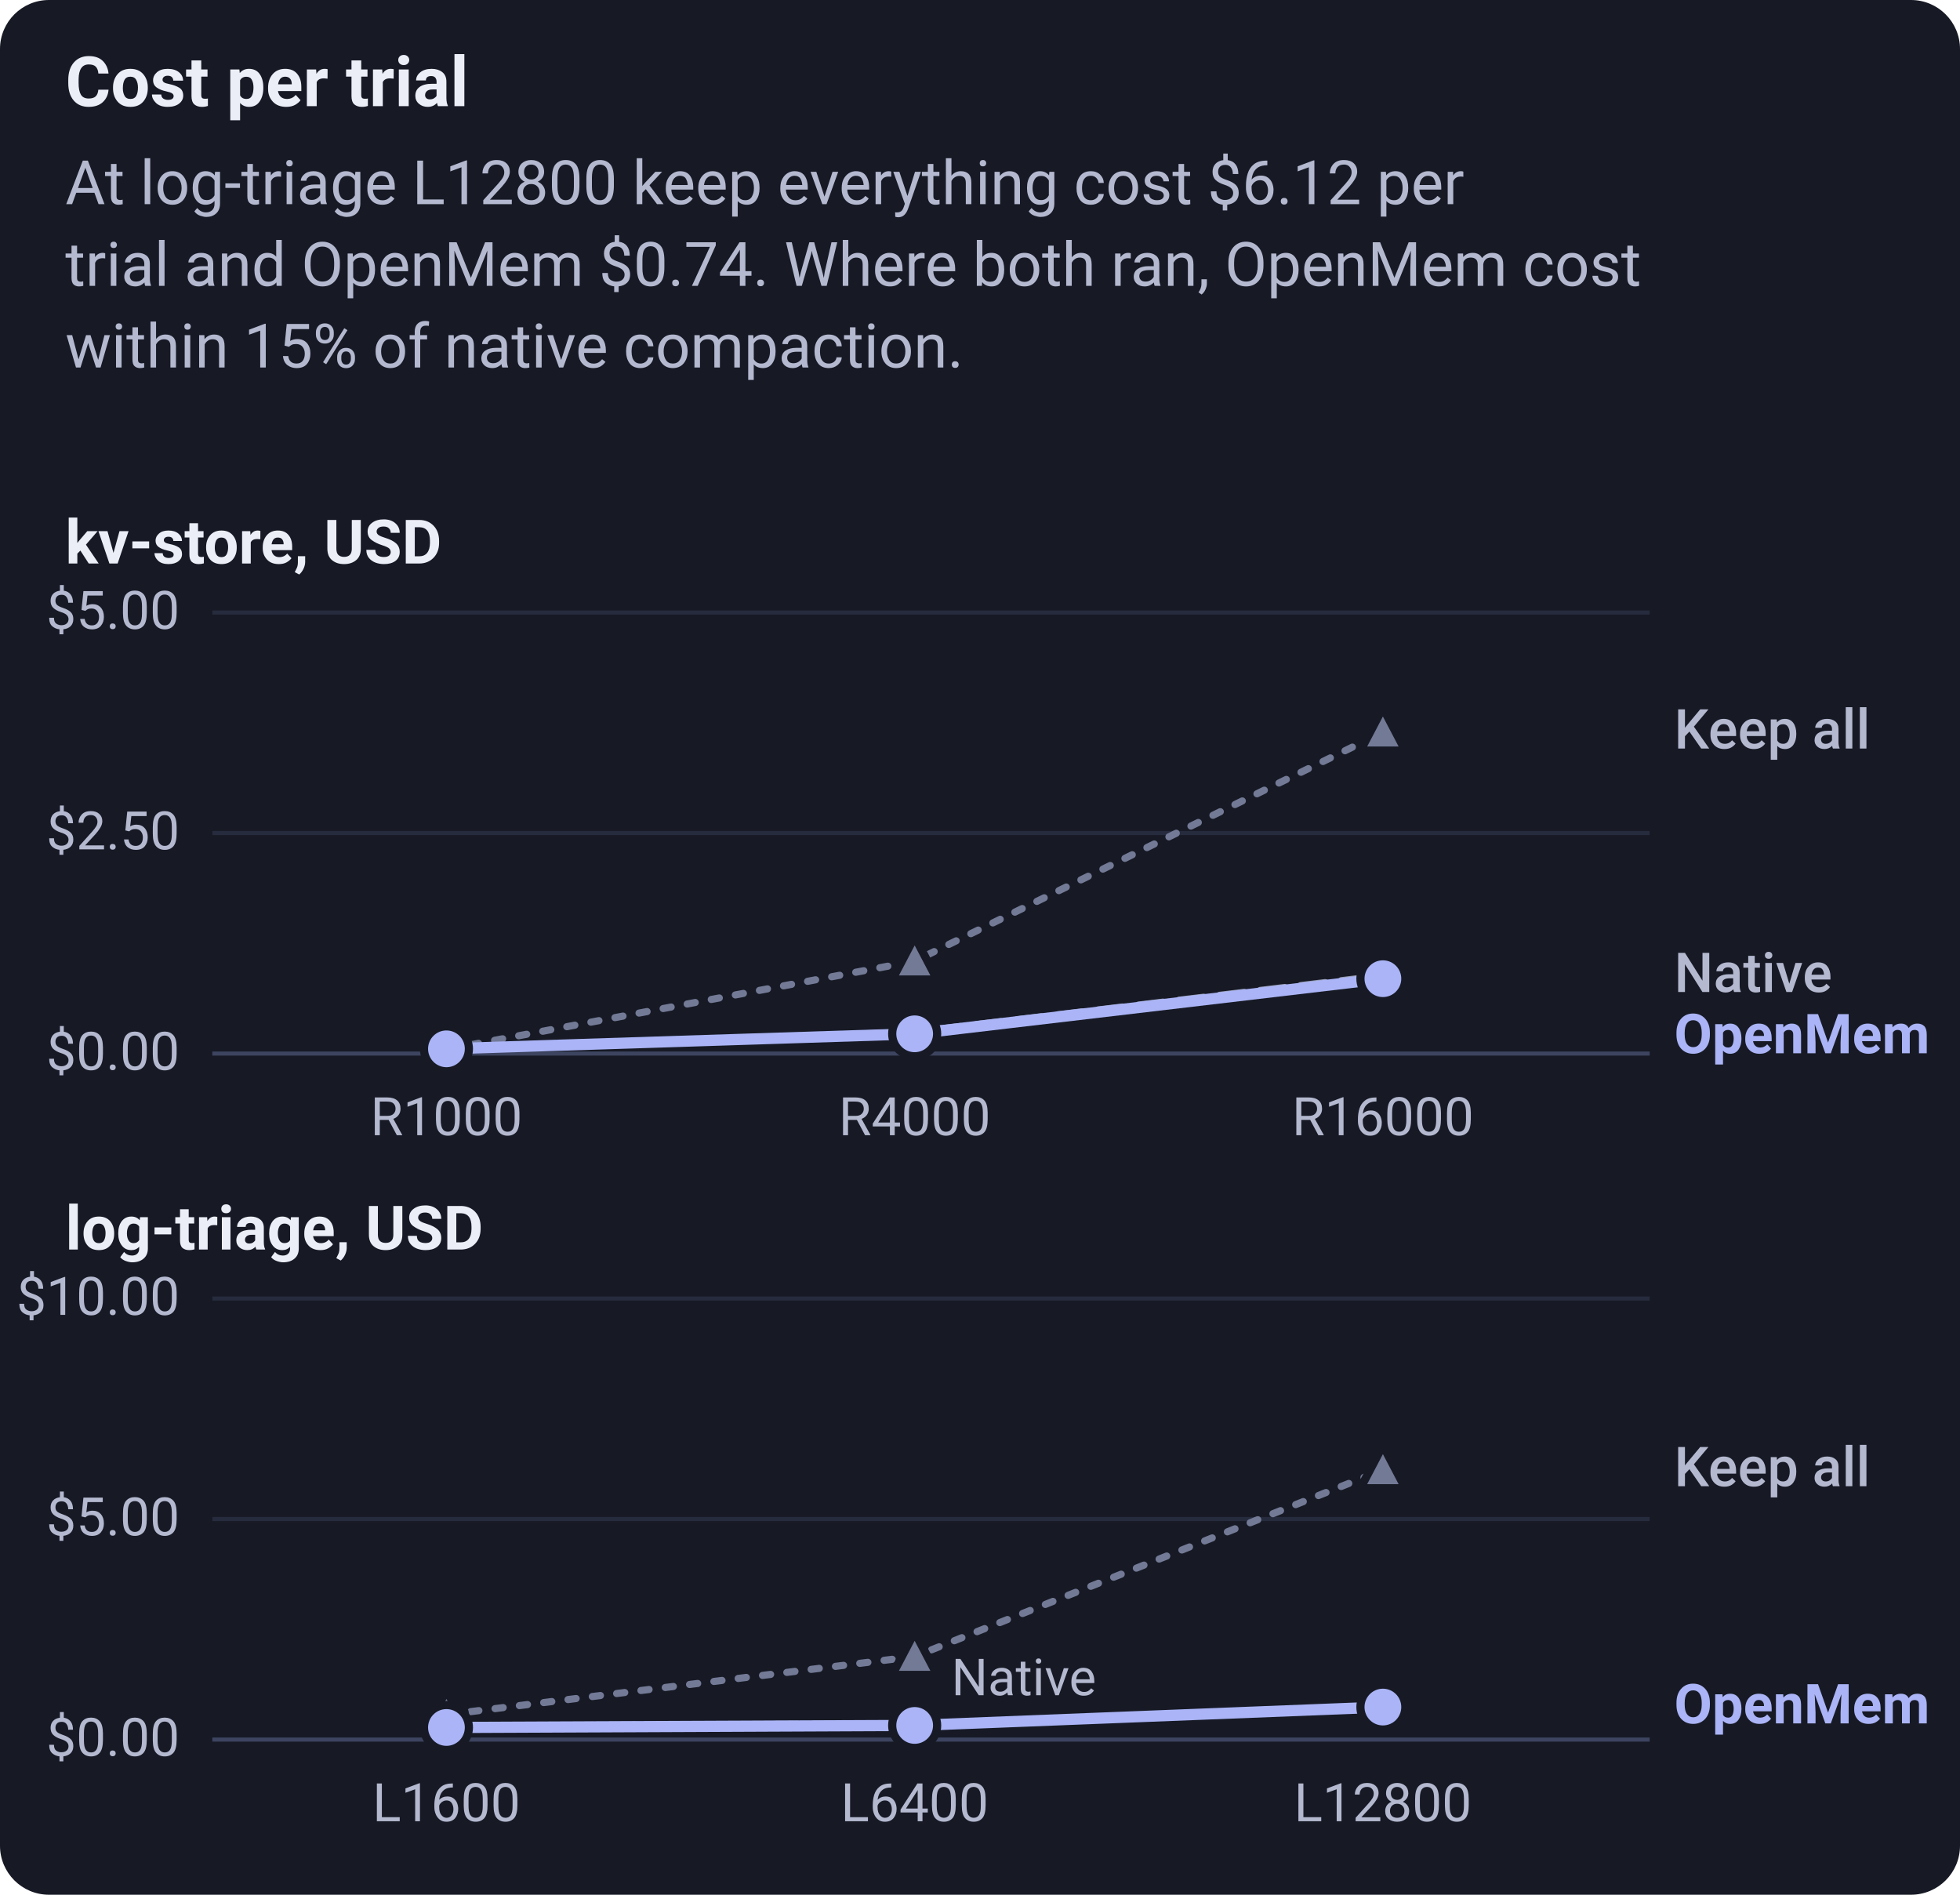
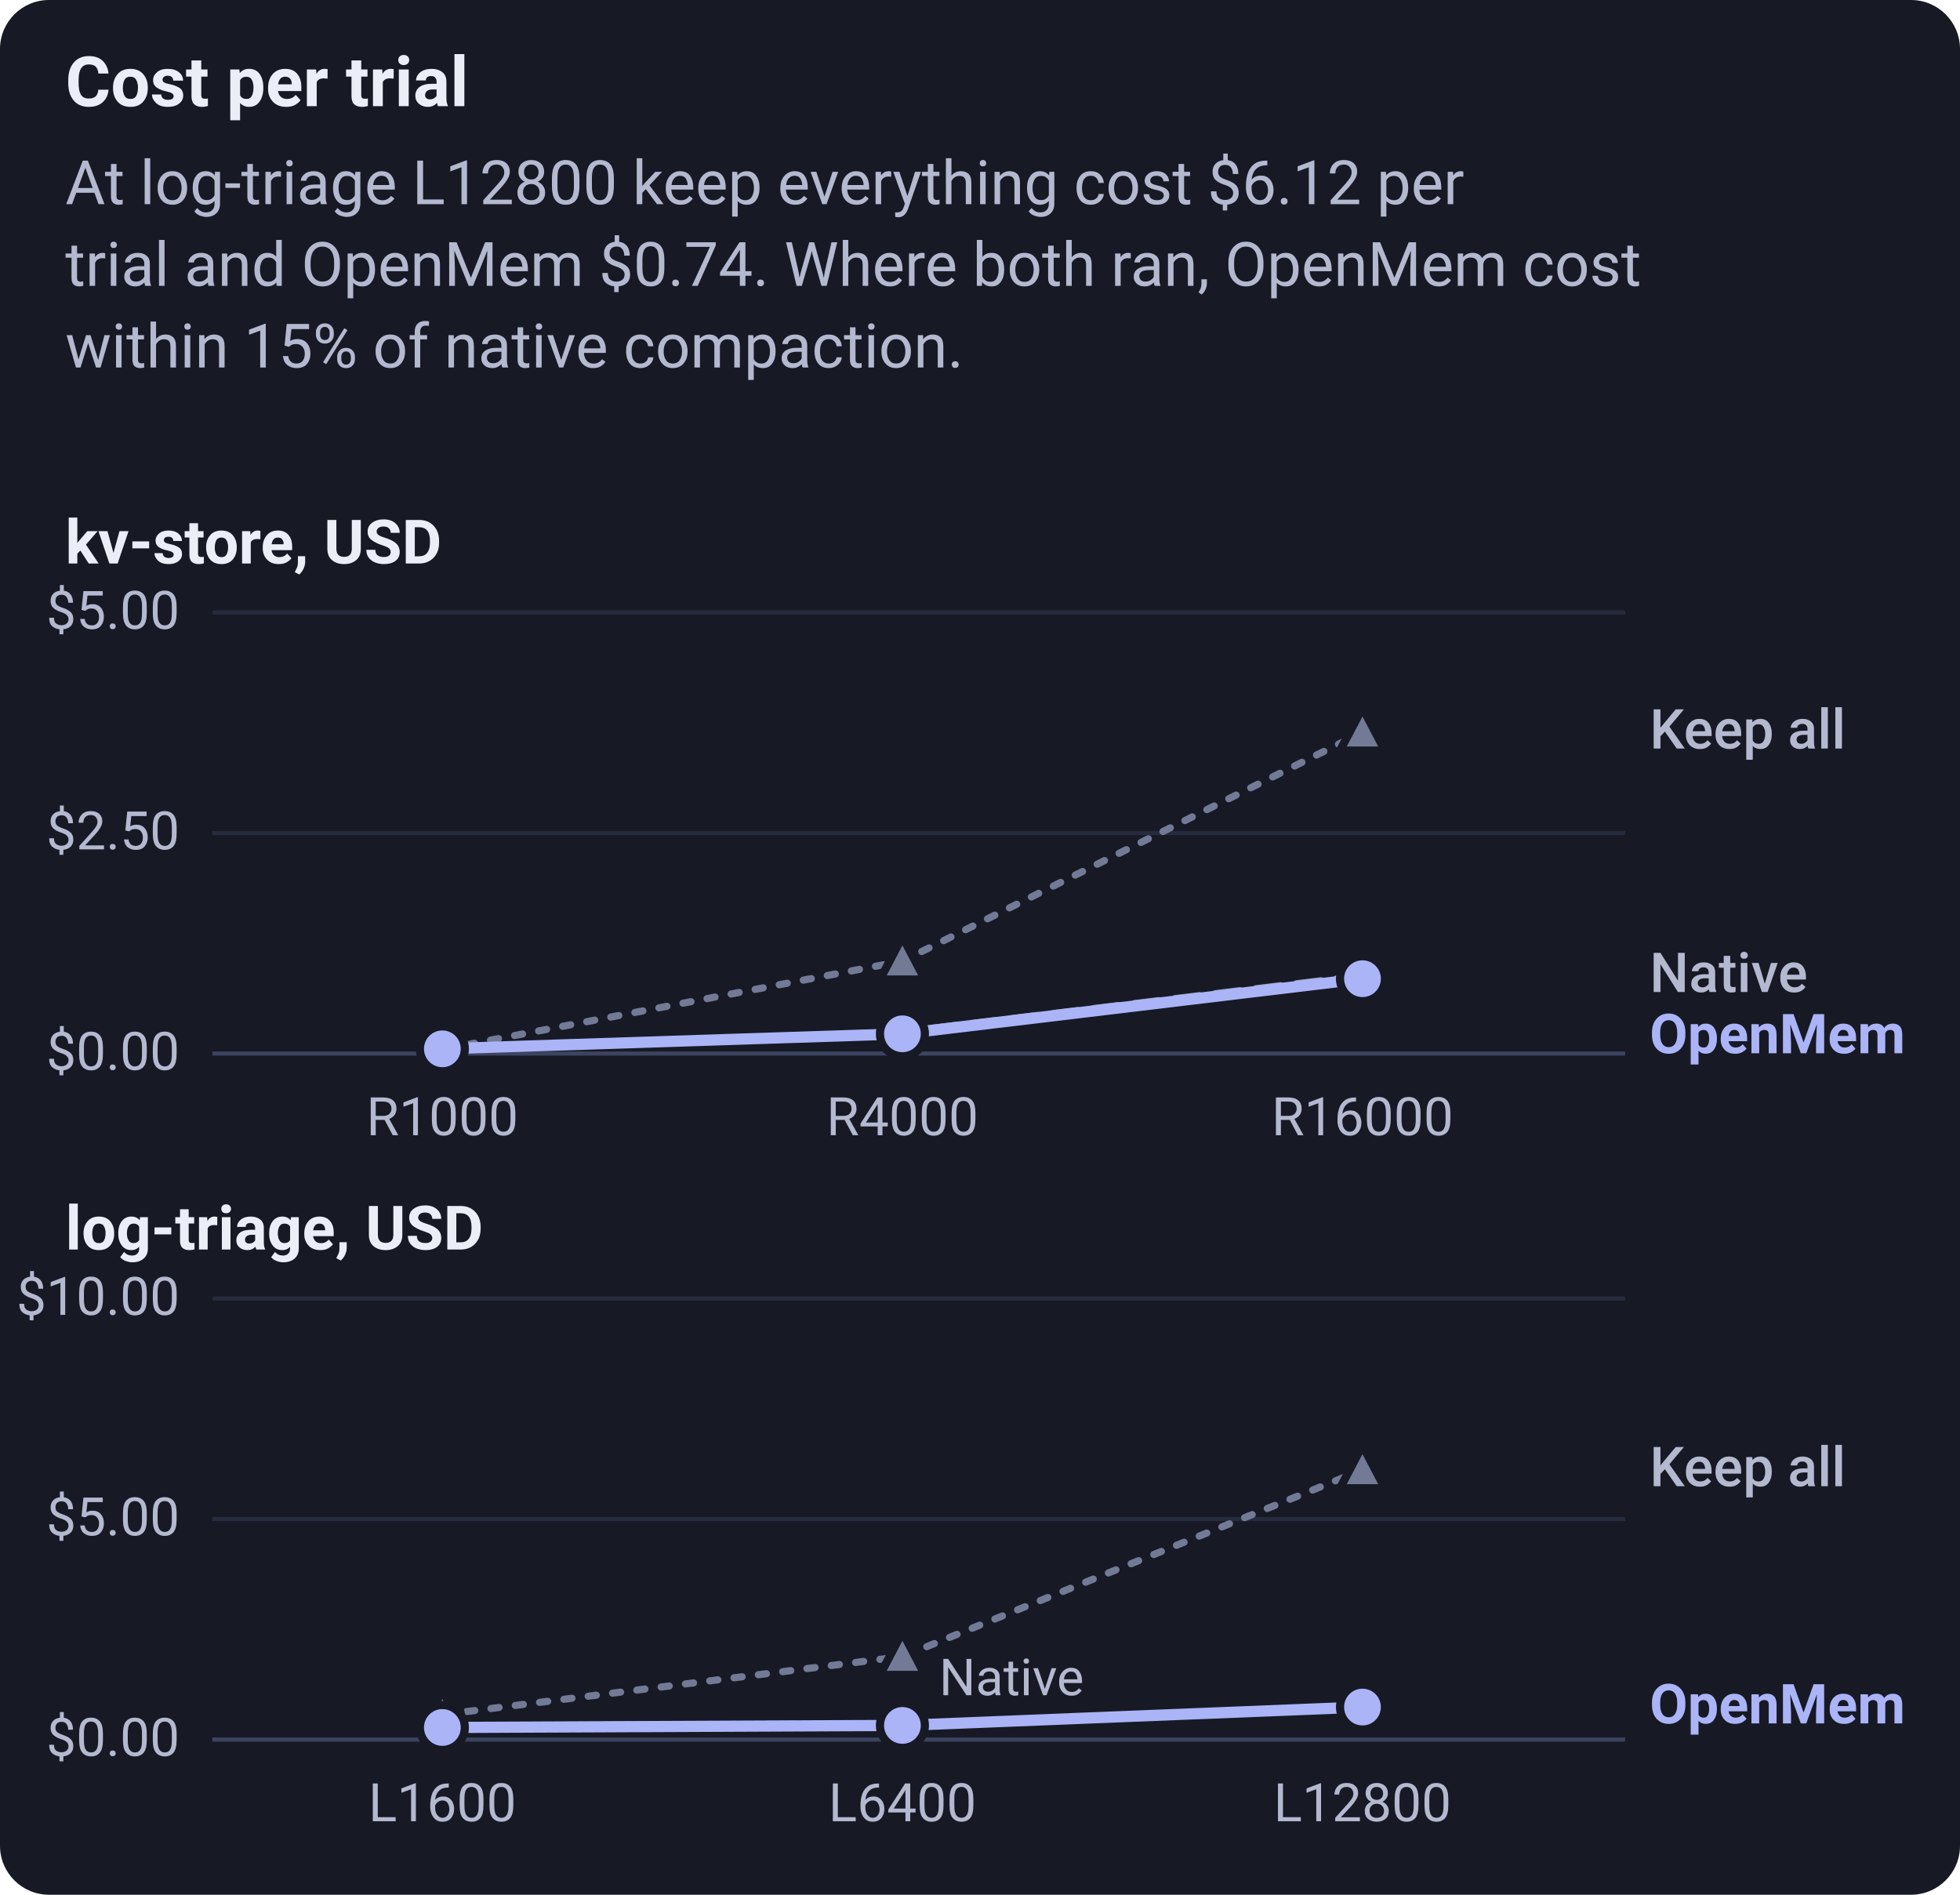
<svg xmlns="http://www.w3.org/2000/svg" viewBox="0 0 480 464" width="480" height="464" role="img" aria-label="Cost per trial" font-family="'DM Sans', system-ui, -apple-system, 'Segoe UI', Roboto, sans-serif">
  <rect width="480" height="464" rx="12" fill="#171a25" />
  <text x="16" y="26" font-size="17" font-weight="700" fill="#eceef7">Cost per trial</text>
  <text x="16" y="50" font-size="15" fill="#b4b9d0">At log-triage L12800 keep everything cost $6.12 per</text>
  <text x="16" y="70" font-size="15" fill="#b4b9d0">trial and OpenMem $0.74. Where both ran, OpenMem cost</text>
  <text x="16" y="90" font-size="15" fill="#b4b9d0">within 15% of native compaction.</text>
  <text x="16" y="138" font-size="15" font-weight="700" fill="#eceef7">kv-store, USD</text>
-   <line x1="52" x2="404" y1="258" y2="258" stroke="#3d4460" stroke-width="1" />
+   <line x1="52" x2="398" y1="258" y2="258" stroke="#3d4460" stroke-width="1" />
  <text x="44" y="262" font-size="13" text-anchor="end" fill="#b4b9d0">$0.00</text>
-   <line x1="52" x2="404" y1="204" y2="204" stroke="#262b3d" stroke-width="1" />
+   <line x1="52" x2="398" y1="204" y2="204" stroke="#262b3d" stroke-width="1" />
  <text x="44" y="208" font-size="13" text-anchor="end" fill="#b4b9d0">$2.50</text>
-   <line x1="52" x2="404" y1="150" y2="150" stroke="#262b3d" stroke-width="1" />
+   <line x1="52" x2="398" y1="150" y2="150" stroke="#262b3d" stroke-width="1" />
  <text x="44" y="154" font-size="13" text-anchor="end" fill="#b4b9d0">$5.00</text>
-   <text x="109.333" y="278" font-size="13" text-anchor="middle" fill="#b4b9d0">R1000</text>
-   <text x="224" y="278" font-size="13" text-anchor="middle" fill="#b4b9d0">R4000</text>
-   <text x="338.667" y="278" font-size="13" text-anchor="middle" fill="#b4b9d0">R16000</text>
-   <polyline points="109.333,256.982 224,235.372 338.667,179.311" fill="none" stroke="#737a96" stroke-width="1.75" stroke-dasharray="2 4" stroke-linecap="round" stroke-linejoin="round" />
-   <path d="M109.333 250.982 L114.833 261.482 L103.833 261.482 Z" fill="#737a96" stroke="#171a25" stroke-width="2" />
-   <path d="M224 229.372 L229.5 239.872 L218.5 239.872 Z" fill="#737a96" stroke="#171a25" stroke-width="2" />
-   <path d="M338.667 173.311 L344.167 183.811 L333.167 183.811 Z" fill="#737a96" stroke="#171a25" stroke-width="2" />
-   <polyline points="109.333,256.996 224,252.732 338.667,238.936" fill="none" stroke="#9aa0b8" stroke-width="1.75" stroke-dasharray="6 4" stroke-linecap="round" stroke-linejoin="round" />
-   <rect x="104.833" y="252.496" width="9" height="9" rx="1.5" fill="#9aa0b8" stroke="#171a25" stroke-width="2" />
-   <rect x="219.5" y="248.232" width="9" height="9" rx="1.5" fill="#9aa0b8" stroke="#171a25" stroke-width="2" />
-   <rect x="334.167" y="234.436" width="9" height="9" rx="1.5" fill="#9aa0b8" stroke="#171a25" stroke-width="2" />
-   <polyline points="109.333,256.846 224,253.17 338.667,239.671" fill="none" stroke="#aab4f6" stroke-width="2.75" stroke-linecap="round" stroke-linejoin="round" />
-   <circle cx="109.333" cy="256.846" r="5.5" fill="#aab4f6" stroke="#171a25" stroke-width="2" />
-   <circle cx="224" cy="253.17" r="5.5" fill="#aab4f6" stroke="#171a25" stroke-width="2" />
-   <circle cx="338.667" cy="239.671" r="5.5" fill="#aab4f6" stroke="#171a25" stroke-width="2" />
-   <text x="410" y="183.311" font-size="13.5" font-weight="500" fill="#b4b9d0">Keep all</text>
-   <text x="410" y="242.936" font-size="13.5" font-weight="500" fill="#b4b9d0">Native</text>
-   <text x="410" y="257.936" font-size="13.5" font-weight="700" fill="#aab4f6">OpenMem</text>
+   <text x="108.333" y="278" font-size="13" text-anchor="middle" fill="#b4b9d0">R1000</text>
+   <text x="221" y="278" font-size="13" text-anchor="middle" fill="#b4b9d0">R4000</text>
+   <text x="333.667" y="278" font-size="13" text-anchor="middle" fill="#b4b9d0">R16000</text>
+   <polyline points="108.333,256.982 221,235.372 333.667,179.311" fill="none" stroke="#737a96" stroke-width="1.75" stroke-dasharray="2 4" stroke-linecap="round" stroke-linejoin="round" />
+   <path d="M108.333 250.982 L113.833 261.482 L102.833 261.482 Z" fill="#737a96" stroke="#171a25" stroke-width="2" />
+   <path d="M221 229.372 L226.5 239.872 L215.5 239.872 Z" fill="#737a96" stroke="#171a25" stroke-width="2" />
+   <path d="M333.667 173.311 L339.167 183.811 L328.167 183.811 Z" fill="#737a96" stroke="#171a25" stroke-width="2" />
+   <polyline points="108.333,256.996 221,252.732 333.667,238.936" fill="none" stroke="#9aa0b8" stroke-width="1.75" stroke-dasharray="6 4" stroke-linecap="round" stroke-linejoin="round" />
+   <rect x="103.833" y="252.496" width="9" height="9" rx="1.5" fill="#9aa0b8" stroke="#171a25" stroke-width="2" />
+   <rect x="216.5" y="248.232" width="9" height="9" rx="1.5" fill="#9aa0b8" stroke="#171a25" stroke-width="2" />
+   <rect x="329.167" y="234.436" width="9" height="9" rx="1.5" fill="#9aa0b8" stroke="#171a25" stroke-width="2" />
+   <polyline points="108.333,256.846 221,253.17 333.667,239.671" fill="none" stroke="#aab4f6" stroke-width="2.75" stroke-linecap="round" stroke-linejoin="round" />
+   <circle cx="108.333" cy="256.846" r="5.5" fill="#aab4f6" stroke="#171a25" stroke-width="2" />
+   <circle cx="221" cy="253.17" r="5.5" fill="#aab4f6" stroke="#171a25" stroke-width="2" />
+   <circle cx="333.667" cy="239.671" r="5.5" fill="#aab4f6" stroke="#171a25" stroke-width="2" />
+   <text x="404" y="183.311" font-size="13.5" font-weight="500" fill="#b4b9d0">Keep all</text>
+   <text x="404" y="242.936" font-size="13.5" font-weight="500" fill="#b4b9d0">Native</text>
+   <text x="404" y="257.936" font-size="13.5" font-weight="700" fill="#aab4f6">OpenMem</text>
  <text x="16" y="306" font-size="15" font-weight="700" fill="#eceef7">log-triage, USD</text>
-   <line x1="52" x2="404" y1="426" y2="426" stroke="#3d4460" stroke-width="1" />
+   <line x1="52" x2="398" y1="426" y2="426" stroke="#3d4460" stroke-width="1" />
  <text x="44" y="430" font-size="13" text-anchor="end" fill="#b4b9d0">$0.00</text>
-   <line x1="52" x2="404" y1="372" y2="372" stroke="#262b3d" stroke-width="1" />
+   <line x1="52" x2="398" y1="372" y2="372" stroke="#262b3d" stroke-width="1" />
  <text x="44" y="376" font-size="13" text-anchor="end" fill="#b4b9d0">$5.00</text>
-   <line x1="52" x2="404" y1="318" y2="318" stroke="#262b3d" stroke-width="1" />
+   <line x1="52" x2="398" y1="318" y2="318" stroke="#262b3d" stroke-width="1" />
  <text x="44" y="322" font-size="13" text-anchor="end" fill="#b4b9d0">$10.00</text>
-   <text x="109.333" y="446" font-size="13" text-anchor="middle" fill="#b4b9d0">L1600</text>
-   <text x="224" y="446" font-size="13" text-anchor="middle" fill="#b4b9d0">L6400</text>
-   <text x="338.667" y="446" font-size="13" text-anchor="middle" fill="#b4b9d0">L12800</text>
-   <polyline points="109.333,419.897 224,405.665 338.667,359.95" fill="none" stroke="#737a96" stroke-width="1.75" stroke-dasharray="2 4" stroke-linecap="round" stroke-linejoin="round" />
-   <path d="M109.333 413.897 L114.833 424.397 L103.833 424.397 Z" fill="#737a96" stroke="#171a25" stroke-width="2" />
-   <path d="M224 399.665 L229.5 410.165 L218.5 410.165 Z" fill="#737a96" stroke="#171a25" stroke-width="2" />
-   <path d="M338.667 353.95 L344.167 364.45 L333.167 364.45 Z" fill="#737a96" stroke="#171a25" stroke-width="2" />
-   <polyline points="109.333,422.663 224,422.138" fill="none" stroke="#9aa0b8" stroke-width="1.75" stroke-dasharray="6 4" stroke-linecap="round" stroke-linejoin="round" />
-   <rect x="104.833" y="418.163" width="9" height="9" rx="1.5" fill="#9aa0b8" stroke="#171a25" stroke-width="2" />
-   <rect x="219.5" y="417.638" width="9" height="9" rx="1.5" fill="#9aa0b8" stroke="#171a25" stroke-width="2" />
-   <polyline points="109.333,423.039 224,422.539 338.667,418.041" fill="none" stroke="#aab4f6" stroke-width="2.75" stroke-linecap="round" stroke-linejoin="round" />
-   <circle cx="109.333" cy="423.039" r="5.5" fill="#aab4f6" stroke="#171a25" stroke-width="2" />
-   <circle cx="224" cy="422.539" r="5.5" fill="#aab4f6" stroke="#171a25" stroke-width="2" />
-   <circle cx="338.667" cy="418.041" r="5.5" fill="#aab4f6" stroke="#171a25" stroke-width="2" />
-   <text x="410" y="363.95" font-size="13.5" font-weight="500" fill="#b4b9d0">Keep all</text>
-   <text x="410" y="422.041" font-size="13.5" font-weight="700" fill="#aab4f6">OpenMem</text>
-   <text x="233" y="415.138" font-size="12.5" fill="#b4b9d0" stroke="#171a25" stroke-width="3" paint-order="stroke">Native</text>
+   <text x="108.333" y="446" font-size="13" text-anchor="middle" fill="#b4b9d0">L1600</text>
+   <text x="221" y="446" font-size="13" text-anchor="middle" fill="#b4b9d0">L6400</text>
+   <text x="333.667" y="446" font-size="13" text-anchor="middle" fill="#b4b9d0">L12800</text>
+   <polyline points="108.333,419.897 221,405.665 333.667,359.95" fill="none" stroke="#737a96" stroke-width="1.75" stroke-dasharray="2 4" stroke-linecap="round" stroke-linejoin="round" />
+   <path d="M108.333 413.897 L113.833 424.397 L102.833 424.397 Z" fill="#737a96" stroke="#171a25" stroke-width="2" />
+   <path d="M221 399.665 L226.5 410.165 L215.5 410.165 Z" fill="#737a96" stroke="#171a25" stroke-width="2" />
+   <path d="M333.667 353.95 L339.167 364.45 L328.167 364.45 Z" fill="#737a96" stroke="#171a25" stroke-width="2" />
+   <polyline points="108.333,422.663 221,422.138" fill="none" stroke="#9aa0b8" stroke-width="1.75" stroke-dasharray="6 4" stroke-linecap="round" stroke-linejoin="round" />
+   <rect x="103.833" y="418.163" width="9" height="9" rx="1.5" fill="#9aa0b8" stroke="#171a25" stroke-width="2" />
+   <rect x="216.5" y="417.638" width="9" height="9" rx="1.5" fill="#9aa0b8" stroke="#171a25" stroke-width="2" />
+   <polyline points="108.333,423.039 221,422.539 333.667,418.041" fill="none" stroke="#aab4f6" stroke-width="2.75" stroke-linecap="round" stroke-linejoin="round" />
+   <circle cx="108.333" cy="423.039" r="5.5" fill="#aab4f6" stroke="#171a25" stroke-width="2" />
+   <circle cx="221" cy="422.539" r="5.5" fill="#aab4f6" stroke="#171a25" stroke-width="2" />
+   <circle cx="333.667" cy="418.041" r="5.5" fill="#aab4f6" stroke="#171a25" stroke-width="2" />
+   <text x="404" y="363.95" font-size="13.5" font-weight="500" fill="#b4b9d0">Keep all</text>
+   <text x="404" y="422.041" font-size="13.5" font-weight="700" fill="#aab4f6">OpenMem</text>
+   <text x="230" y="415.138" font-size="12.5" fill="#b4b9d0" stroke="#171a25" stroke-width="3" paint-order="stroke">Native</text>
</svg>
